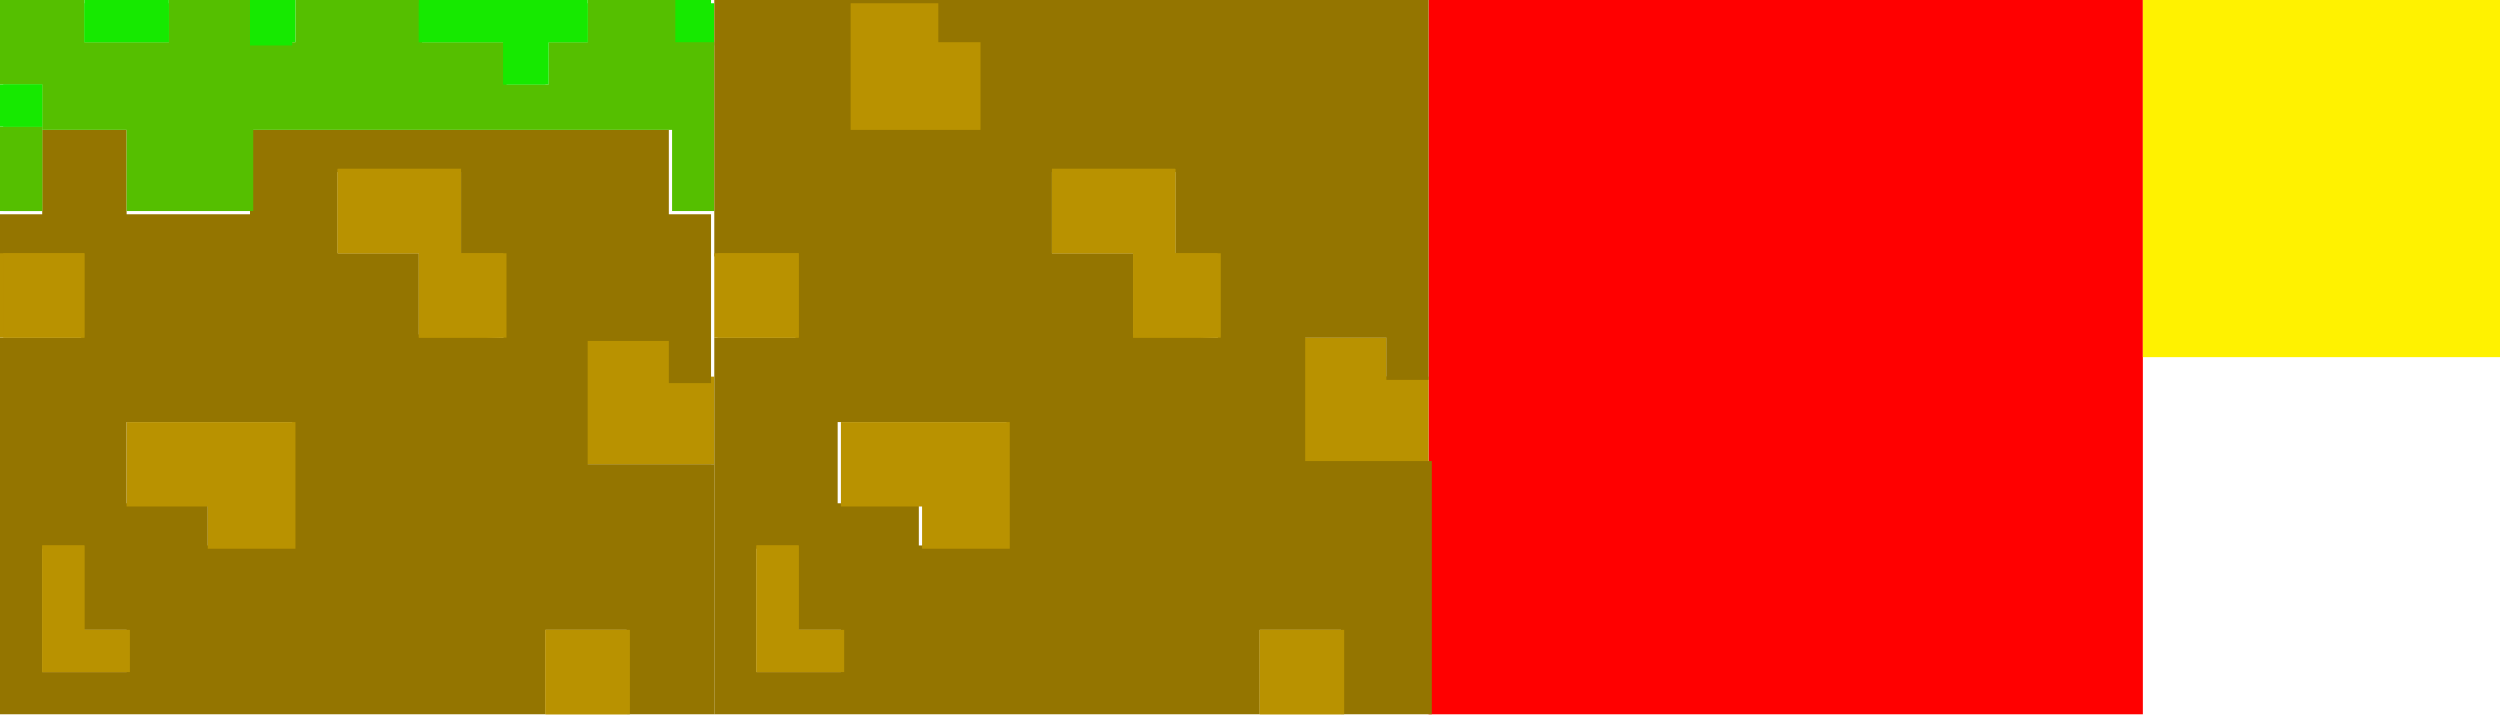
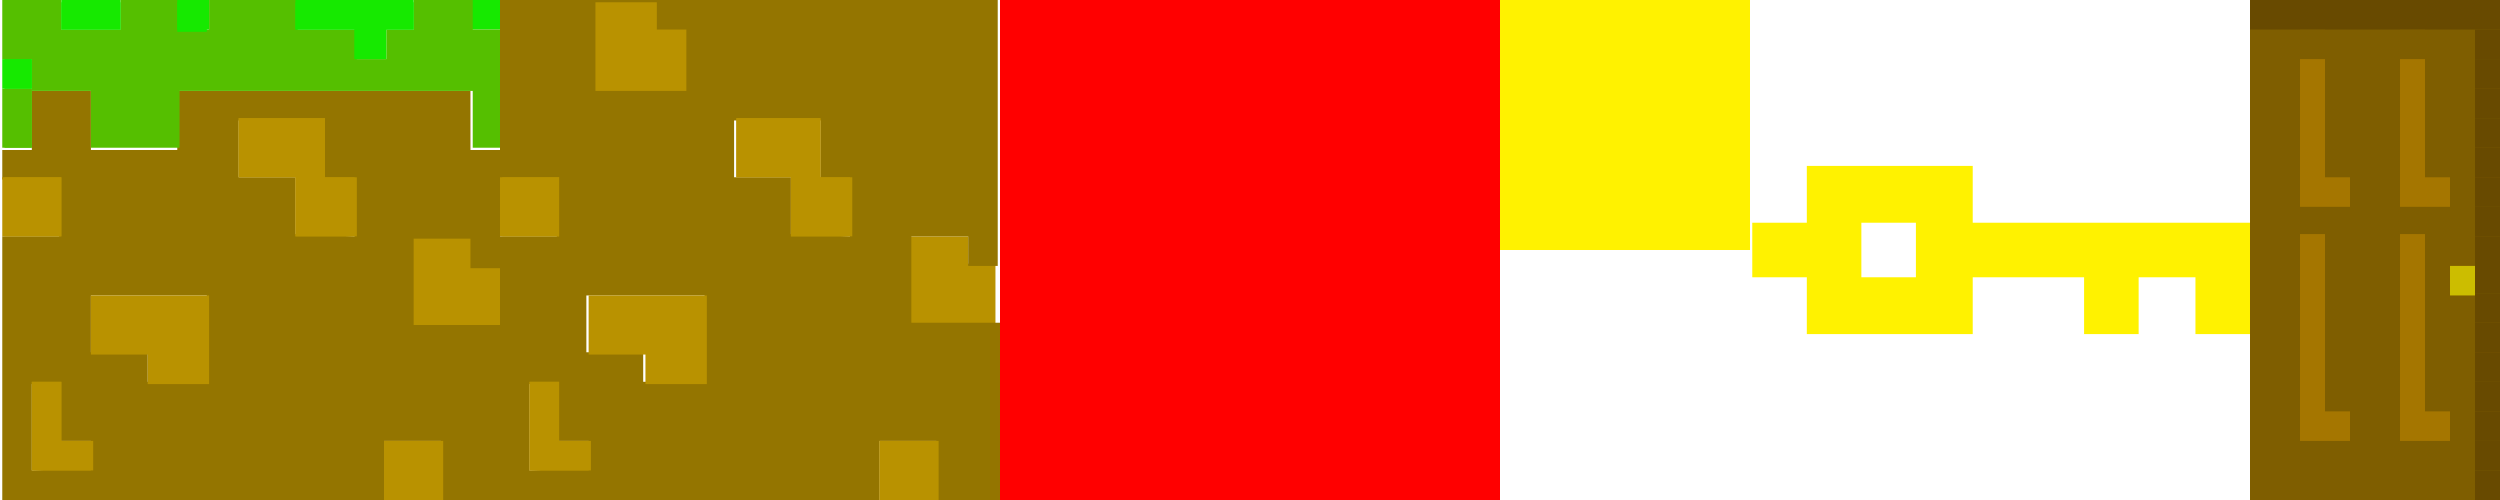
- <svg xmlns="http://www.w3.org/2000/svg" version="1.1" id="Layer_1" x="0px" y="0px" width="77px" height="22px" viewBox="-3.5 12 77 22" style="enable-background:new -3.5 12 77 22;" xml:space="preserve">
+ <svg xmlns="http://www.w3.org/2000/svg" version="1.1" id="Layer_1" x="0px" y="0px" width="110px" height="22px" viewBox="22.5 12 110 22" style="enable-background:new 22.5 12 110 22;" xml:space="preserve">
  <style type="text/css">
	.st0{fill:#FF0000;}
	.st1{fill:#FFF200;}
	.st2{fill:#16E900;}
	.st3{fill:#B99200;}
	.st4{fill:#947500;}
	.st5{fill:#55BF00;}
+ 	.st6{fill:none;}
+ 	.st7{fill:#7F5E00;}
+ 	.st8{fill:#CCBD00;}
+ 	.st9{fill:#A57600;}
+ 	.st10{fill:#684A00;}
</style>
-   <rect id="XMLID_6_" x="40.5" y="12" class="st0" width="22" height="22" />
-   <rect id="XMLID_5_" x="62.5" y="12" class="st1" width="11" height="11" />
+   <rect id="XMLID_6_" x="66.5" y="12" class="st0" width="22" height="22" />
+   <rect id="XMLID_5_" x="88.5" y="12" class="st1" width="11" height="11" />
  <g>
-     <rect x="17.1" y="12" class="st2" width="1.3" height="1.3" />
-     <rect x="17.2" y="12.1" class="st2" width="1.3" height="1.3" />
-     <polygon class="st3" points="14.5,26.3 14.5,22.4 17.2,22.4 17.2,23.6 18.4,23.6 18.4,26.3  " />
-     <polygon class="st3" points="17.2,22.4 15.9,22.4 14.5,22.4 14.5,23.6 14.5,24.9 14.5,26.3 15.9,26.3 17.2,26.3 18.5,26.3    18.5,24.9 18.5,23.6 17.2,23.6  " />
-     <path class="st4" d="M15.8,34v-2.6h-2.5V34H-3.5V22.4H-1v-2.5h-2.5v-1.3h1.3v-2.6h2.6v2.6h3.8v-2.6h12.9v2.6h1.3v5.2h-1.3v-1.3   h-2.5v3.8h3.9V34L15.8,34L15.8,34z M0.4,32.6v-1.2H-1v-2.5h-1.2v3.8H0.4z M5.5,28.8V25H0.4v2.5h2.5v1.3L5.5,28.8L5.5,28.8z    M12,22.4v-2.5h-1.3v-2.6H6.9v2.5h2.5v2.5L12,22.4L12,22.4z" />
-     <polygon class="st5" points="17.2,18.5 17.2,16 4.3,16 4.3,18.5 0.4,18.5 0.4,16 -2.2,16 -2.2,14.6 -3.5,14.6 -3.5,12 -0.9,12    -0.9,13.3 1.7,13.3 1.7,12 4.3,12 4.3,13.3 5.6,13.3 5.6,12 9.5,12 9.5,13.3 12.1,13.3 12.1,14.6 13.4,14.6 13.4,13.3 14.6,13.3    14.6,12 17.3,12 17.3,13.3 18.5,13.3 18.5,18.5  " />
-     <rect x="13.3" y="31.4" class="st3" width="2.6" height="2.6" />
-     <polygon class="st3" points="15.8,32.7 15.8,31.4 14.5,31.4 13.3,31.4 13.3,32.7 13.3,33.8 13.3,34 14.5,34 15.8,34 15.8,33.8  " />
-     <polygon class="st2" points="12,14.6 12,13.3 9.4,13.3 9.4,12 14.6,12 14.6,13.3 13.3,13.3 13.3,14.6  " />
-     <polygon class="st2" points="10.8,13.3 12,13.3 12,14.6 13.4,14.6 13.4,13.3 14.6,13.3 14.6,12.1 13.4,12.1 12,12.1 10.8,12.1    9.4,12.1 9.4,13.3  " />
-     <polygon class="st3" points="9.4,22.4 9.4,19.8 6.9,19.8 6.9,17.2 10.7,17.2 10.7,19.8 12.1,19.8 12.1,22.4  " />
-     <polygon class="st3" points="6.9,19.8 8.2,19.8 9.4,19.8 9.4,21.1 9.4,22.4 10.7,22.4 12,22.4 12,21.1 12,19.8 10.7,19.8    10.7,18.5 10.7,17.2 9.4,17.2 8.2,17.2 6.9,17.2 6.9,18.5  " />
-     <rect x="4.2" y="12" class="st2" width="1.4" height="1.3" />
-     <rect x="4.2" y="12.1" class="st2" width="1.3" height="1.3" />
-     <polygon class="st3" points="2.9,28.9 2.9,27.6 0.4,27.6 0.4,25 5.6,25 5.6,28.9  " />
-     <polygon class="st3" points="-2.2,32.7 -2.2,28.8 -0.9,28.8 -0.9,31.4 0.5,31.4 0.5,32.7  " />
-     <polygon class="st3" points="-0.9,31.4 -0.9,30 -0.9,28.8 -2.2,28.8 -2.2,30 -2.2,31.4 -2.2,32.7 -0.9,32.7 0.4,32.7 0.4,31.4  " />
-     <rect x="-0.9" y="12" class="st2" width="2.6" height="1.3" />
-     <polygon class="st2" points="0.4,13.3 1.7,13.3 1.7,12.1 0.4,12.1 -0.9,12.1 -0.9,13.3  " />
-     <rect x="-3.5" y="19.8" class="st3" width="2.6" height="2.6" />
-     <polygon class="st3" points="-2.2,22.4 -0.9,22.4 -0.9,21.1 -0.9,19.8 -2.2,19.8 -3.3,19.8 -3.4,19.8 -3.4,21.1 -3.4,22.4    -3.3,22.4  " />
-     <rect x="-3.5" y="15.9" class="st5" width="1.3" height="2.6" />
-     <polygon class="st5" points="-2.2,18.5 -2.2,17.2 -2.2,15.9 -3.3,15.9 -3.4,15.9 -3.4,17.2 -3.4,18.5 -3.3,18.5  " />
-     <rect x="-3.5" y="14.6" class="st2" width="1.3" height="1.3" />
-     <polygon class="st2" points="-2.2,15.9 -2.2,14.6 -3.3,14.6 -3.4,14.6 -3.4,15.9 -3.3,15.9  " />
+     <rect x="43.2" y="12" class="st2" width="1.3" height="1.3" />
+     <polygon class="st3" points="40.6,26.3 40.6,22.4 43.3,22.4 43.3,23.6 44.5,23.6 44.5,26.3  " />
+     <path class="st4" d="M41.9,34v-2.6h-2.5V34H22.6V22.4h2.5v-2.5h-2.5v-1.3h1.3V16h2.6v2.6h3.8V16h12.9v2.6h1.3v5.2h-1.3v-1.3h-2.5   v3.8h3.9V34H41.9L41.9,34z M26.5,32.6v-1.2h-1.4v-2.5h-1.2v3.8L26.5,32.6L26.5,32.6z M31.6,28.8V25h-5.1v2.5H29v1.3H31.6L31.6,28.8   z M38.1,22.4v-2.5h-1.3v-2.6H33v2.5h2.5v2.5L38.1,22.4L38.1,22.4z" />
+     <polygon class="st5" points="43.3,18.5 43.3,16 30.4,16 30.4,18.5 26.5,18.5 26.5,16 23.9,16 23.9,14.6 22.6,14.6 22.6,12 25.2,12    25.2,13.3 27.8,13.3 27.8,12 30.4,12 30.4,13.3 31.7,13.3 31.7,12 35.6,12 35.6,13.3 38.2,13.3 38.2,14.6 39.5,14.6 39.5,13.3    40.7,13.3 40.7,12 43.3,12 43.3,13.3 44.6,13.3 44.6,18.5  " />
+     <rect x="39.4" y="31.4" class="st3" width="2.6" height="2.6" />
+     <polygon class="st3" points="41.9,31.4 39.4,31.4 39.4,34 41.9,34  " />
+     <polygon class="st2" points="38.1,14.6 38.1,13.3 35.5,13.3 35.5,12 40.7,12 40.7,13.3 39.4,13.3 39.4,14.6  " />
+     <polygon class="st2" points="38.1,13.3 38.1,14.6 39.5,14.6 39.5,13.3 40.7,13.3 40.7,12.1 35.5,12.1 35.5,13.3  " />
+     <polygon class="st3" points="35.5,22.4 35.5,19.8 33,19.8 33,17.2 36.8,17.2 36.8,19.8 38.2,19.8 38.2,22.4  " />
+     <polygon class="st3" points="33,19.8 35.5,19.8 35.5,22.4 38.1,22.4 38.1,19.8 36.8,19.8 36.8,17.2 33,17.2  " />
+     <rect x="30.3" y="12" class="st2" width="1.4" height="1.3" />
+     <rect x="30.3" y="12.1" class="st2" width="1.3" height="1.3" />
+     <polygon class="st3" points="29,28.9 29,27.6 26.5,27.6 26.5,25 31.7,25 31.7,28.9  " />
+     <polygon class="st3" points="23.9,32.7 23.9,28.8 25.2,28.8 25.2,31.4 26.6,31.4 26.6,32.7  " />
+     <polygon class="st3" points="25.2,31.4 25.2,28.8 23.9,28.8 23.9,32.7 26.5,32.7 26.5,31.4  " />
+     <rect x="25.2" y="12" class="st2" width="2.6" height="1.3" />
+     <polygon class="st2" points="26.5,13.3 27.8,13.3 27.8,12.1 26.5,12.1 25.2,12.1 25.2,13.3  " />
+     <rect x="22.6" y="19.8" class="st3" width="2.6" height="2.6" />
+     <polygon class="st3" points="25.2,22.4 25.2,19.8 22.8,19.8 22.7,19.8 22.7,22.4 22.8,22.4  " />
+     <rect x="22.6" y="15.9" class="st5" width="1.3" height="2.6" />
+     <polygon class="st5" points="23.9,18.5 23.9,17.2 23.9,15.9 22.8,15.9 22.7,15.9 22.7,17.2 22.7,18.5 22.8,18.5  " />
+     <rect x="22.6" y="14.6" class="st2" width="1.3" height="1.3" />
+     <polygon class="st2" points="23.9,15.9 23.9,14.6 22.8,14.6 22.7,14.6 22.7,15.9 22.8,15.9  " />
  </g>
  <g>
-     <polygon class="st3" points="36.5,26.3 36.5,22.4 39.2,22.4 39.2,23.6 40.4,23.6 40.4,26.3  " />
-     <polygon class="st3" points="39.2,22.4 37.9,22.4 36.5,22.4 36.5,23.6 36.5,24.9 36.5,26.3 37.9,26.3 39.2,26.3 40.5,26.3    40.5,24.9 40.5,23.6 39.2,23.6  " />
-     <path class="st4" d="M37.8,34v-2.6h-2.5V34H18.5V22.4H21v-2.5h-2.5V12h22v11.7h-1.3v-1.3h-2.5v3.8h3.9V34L37.8,34L37.8,34z    M22.4,32.6v-1.2H21v-2.5h-1.2v3.8H22.4z M27.5,28.8V25h-5.2v2.5h2.5v1.3L27.5,28.8L27.5,28.8z M34,22.4v-2.5h-1.3v-2.6h-3.8v2.5   h2.5v2.5L34,22.4L34,22.4z" />
+     <polygon class="st3" points="62.4,26.3 62.4,22.4 65.1,22.4 65.1,23.6 66.3,23.6 66.3,26.3  " />
+     <path class="st4" d="M63.7,34v-2.6h-2.5V34H44.5V22.4H47v-2.5h-2.5V12h21.9v11.7h-1.3v-1.3h-2.5v3.8h3.9V34H63.7L63.7,34z    M48.4,32.6v-1.2H47v-2.5h-1.2v3.8L48.4,32.6L48.4,32.6z M53.5,28.8V25h-5.2v2.5h2.5v1.3H53.5L53.5,28.8z M59.9,22.4v-2.5h-1.3   v-2.6h-3.8v2.5h2.5v2.5L59.9,22.4L59.9,22.4z" />
    <g id="XMLID_1_">
-       <polygon class="st3" points="26.7,14.6 26.7,16 25.4,16 24.1,16 22.7,16 22.7,14.6 22.7,13.3 22.7,12.1 24.1,12.1 25.4,12.1     25.4,13.3 26.7,13.3   " />
+       <polygon class="st3" points="52.7,16 48.7,16 48.7,12.1 51.4,12.1 51.4,13.3 52.7,13.3   " />
    </g>
-     <rect x="35.3" y="31.4" class="st3" width="2.6" height="2.6" />
-     <polygon class="st3" points="37.8,32.7 37.8,31.4 36.5,31.4 35.3,31.4 35.3,32.7 35.3,33.8 35.3,34 36.5,34 37.8,34 37.8,33.8  " />
-     <polygon class="st3" points="31.4,22.4 31.4,19.8 28.9,19.8 28.9,17.2 32.7,17.2 32.7,19.8 34.1,19.8 34.1,22.4  " />
-     <polygon class="st3" points="28.9,19.8 30.2,19.8 31.4,19.8 31.4,21.1 31.4,22.4 32.7,22.4 34,22.4 34,21.1 34,19.8 32.7,19.8    32.7,18.5 32.7,17.2 31.4,17.2 30.2,17.2 28.9,17.2 28.9,18.5  " />
-     <polygon class="st3" points="24.9,28.9 24.9,27.6 22.4,27.6 22.4,25 27.6,25 27.6,28.9  " />
-     <polygon class="st3" points="19.8,32.7 19.8,28.8 21.1,28.8 21.1,31.4 22.5,31.4 22.5,32.7  " />
-     <polygon class="st3" points="21.1,31.4 21.1,30 21.1,28.8 19.8,28.8 19.8,30 19.8,31.4 19.8,32.7 21.1,32.7 22.4,32.7 22.4,31.4     " />
-     <rect x="18.5" y="19.8" class="st3" width="2.6" height="2.6" />
-     <polygon class="st3" points="19.8,22.4 21.1,22.4 21.1,21.1 21.1,19.8 19.8,19.8 18.7,19.8 18.6,19.8 18.6,21.1 18.6,22.4    18.7,22.4  " />
+     <rect x="61.2" y="31.4" class="st3" width="2.6" height="2.6" />
+     <polygon class="st3" points="63.7,31.4 61.2,31.4 61.2,34 63.7,34  " />
+     <polygon class="st3" points="57.3,22.4 57.3,19.8 54.9,19.8 54.9,17.2 58.6,17.2 58.6,19.8 60,19.8 60,22.4  " />
+     <polygon class="st3" points="54.9,19.8 57.3,19.8 57.3,22.4 59.9,22.4 59.9,19.8 58.6,19.8 58.6,17.2 54.9,17.2  " />
+     <polygon class="st3" points="50.9,28.9 50.9,27.6 48.4,27.6 48.4,25 53.6,25 53.6,28.9  " />
+     <polygon class="st3" points="45.8,32.7 45.8,28.8 47.1,28.8 47.1,31.4 48.5,31.4 48.5,32.7  " />
+     <polygon class="st3" points="47.1,31.4 47.1,28.8 45.8,28.8 45.8,32.7 48.4,32.7 48.4,31.4  " />
+     <rect x="44.5" y="19.8" class="st3" width="2.6" height="2.6" />
+     <polygon class="st3" points="47.1,22.4 47.1,19.8 44.7,19.8 44.6,19.8 44.6,22.4 44.7,22.4  " />
+   </g>
+   <g>
+     <rect x="104.4" y="21.8" class="st6" width="2.4" height="2.4" />
+     <path class="st1" d="M109.3,21.8v-2.5h-7.3v2.5h-2.4v2.4h2.4v2.5h7.3v-2.5h4.9v2.5h2.4v-2.5h2.5v2.5h2.4v-4.9H109.3z M104.4,24.2   v-2.4h2.4v2.4H104.4z" />
+   </g>
+   <g>
+     <path class="st7" d="M131.4,12h-1.1h-1.1h-1.1H127h-1.1h-1.1h-1.1h-1.1h-1.1v1.3v1.3v1.3v1.3v1.3v1.3v1.3v1.3v1.3v1.3v1.3v1.3v1.3   v1.3v1.3v1.3V34h1.1h1.1h1.1h1.1h1.1h1.1h1.1h1.1h1.1h1.1v-1.3v-1.3v-1.3v-1.3v-1.3v-1.3v-1.3v-1.3v-1.3v-1.3v-1.3v-1.3v-1.3v-1.3   v-1.3v-1.3V12H131.4z" />
+     <rect x="130.3" y="23.7" class="st8" width="1.1" height="1.3" />
+     <polygon class="st9" points="128.1,23.7 128.1,24.9 128.1,26.2 128.1,27.5 128.1,28.8 128.1,30.1 128.1,31.4 129.2,31.4    130.3,31.4 130.3,30.1 129.2,30.1 129.2,28.8 129.2,27.5 129.2,26.2 129.2,24.9 129.2,23.7 129.2,22.3 128.1,22.3  " />
+     <polygon class="st9" points="128.1,15.9 128.1,17.2 128.1,18.5 128.1,19.8 128.1,21.1 129.2,21.1 130.3,21.1 130.3,19.8    129.2,19.8 129.2,18.5 129.2,17.2 129.2,15.9 129.2,14.6 129.2,13.3 128.1,13.3 128.1,14.6  " />
+     <polygon class="st9" points="125.9,31.4 125.9,30.1 124.8,30.1 124.8,28.8 124.8,27.5 124.8,26.2 124.8,24.9 124.8,23.7    124.8,22.3 123.7,22.3 123.7,23.7 123.7,24.9 123.7,26.2 123.7,27.5 123.7,28.8 123.7,30.1 123.7,31.4 124.8,31.4  " />
+     <polygon class="st9" points="123.7,15.9 123.7,17.2 123.7,18.5 123.7,19.8 123.7,21.1 124.8,21.1 125.9,21.1 125.9,19.8    124.8,19.8 124.8,18.5 124.8,17.2 124.8,15.9 124.8,14.6 124.8,13.3 123.7,13.3 123.7,14.6  " />
+   </g>
+   <g>
+     <g id="XMLID_2_">
+       <g>
+         <rect x="121.5" y="12" class="st10" width="1.1" height="1.3" />
+         <rect x="131.4" y="32.7" class="st10" width="1.1" height="1.3" />
+         <rect x="131.4" y="31.4" class="st10" width="1.1" height="1.3" />
+         <rect x="131.4" y="30.1" class="st10" width="1.1" height="1.3" />
+         <rect x="131.4" y="28.8" class="st10" width="1.1" height="1.3" />
+         <rect x="131.4" y="27.5" class="st10" width="1.1" height="1.3" />
+         <rect x="131.4" y="26.2" class="st10" width="1.1" height="1.3" />
+         <rect x="131.4" y="24.9" class="st10" width="1.1" height="1.3" />
+         <rect x="131.4" y="23.6" class="st10" width="1.1" height="1.3" />
+         <rect x="131.4" y="22.4" class="st10" width="1.1" height="1.3" />
+         <rect x="131.4" y="21.1" class="st10" width="1.1" height="1.3" />
+         <rect x="131.4" y="19.8" class="st10" width="1.1" height="1.3" />
+         <rect x="131.4" y="18.5" class="st10" width="1.1" height="1.3" />
+         <rect x="131.4" y="17.2" class="st10" width="1.1" height="1.3" />
+         <rect x="131.4" y="15.9" class="st10" width="1.1" height="1.3" />
+         <rect x="131.4" y="14.6" class="st10" width="1.1" height="1.3" />
+         <rect x="131.4" y="13.3" class="st10" width="1.1" height="1.3" />
+         <rect x="131.4" y="12" class="st10" width="1.1" height="1.3" />
+         <rect x="130.3" y="12" class="st10" width="1.1" height="1.3" />
+         <rect x="129.2" y="12" class="st10" width="1.1" height="1.3" />
+         <rect x="128.1" y="13.3" class="st7" width="1.1" height="1.3" />
+         <rect x="128.1" y="12" class="st10" width="1.1" height="1.3" />
+         <rect x="127" y="12" class="st10" width="1.1" height="1.3" />
+         <rect x="125.9" y="12" class="st10" width="1.1" height="1.3" />
+         <rect x="124.8" y="12" class="st10" width="1.1" height="1.3" />
+         <rect x="123.7" y="13.3" class="st7" width="1.1" height="1.3" />
+         <rect x="123.7" y="12" class="st10" width="1.1" height="1.3" />
+         <rect x="122.6" y="12" class="st10" width="1.1" height="1.3" />
+       </g>
+       <g>
+ 		</g>
+     </g>
  </g>
</svg>
